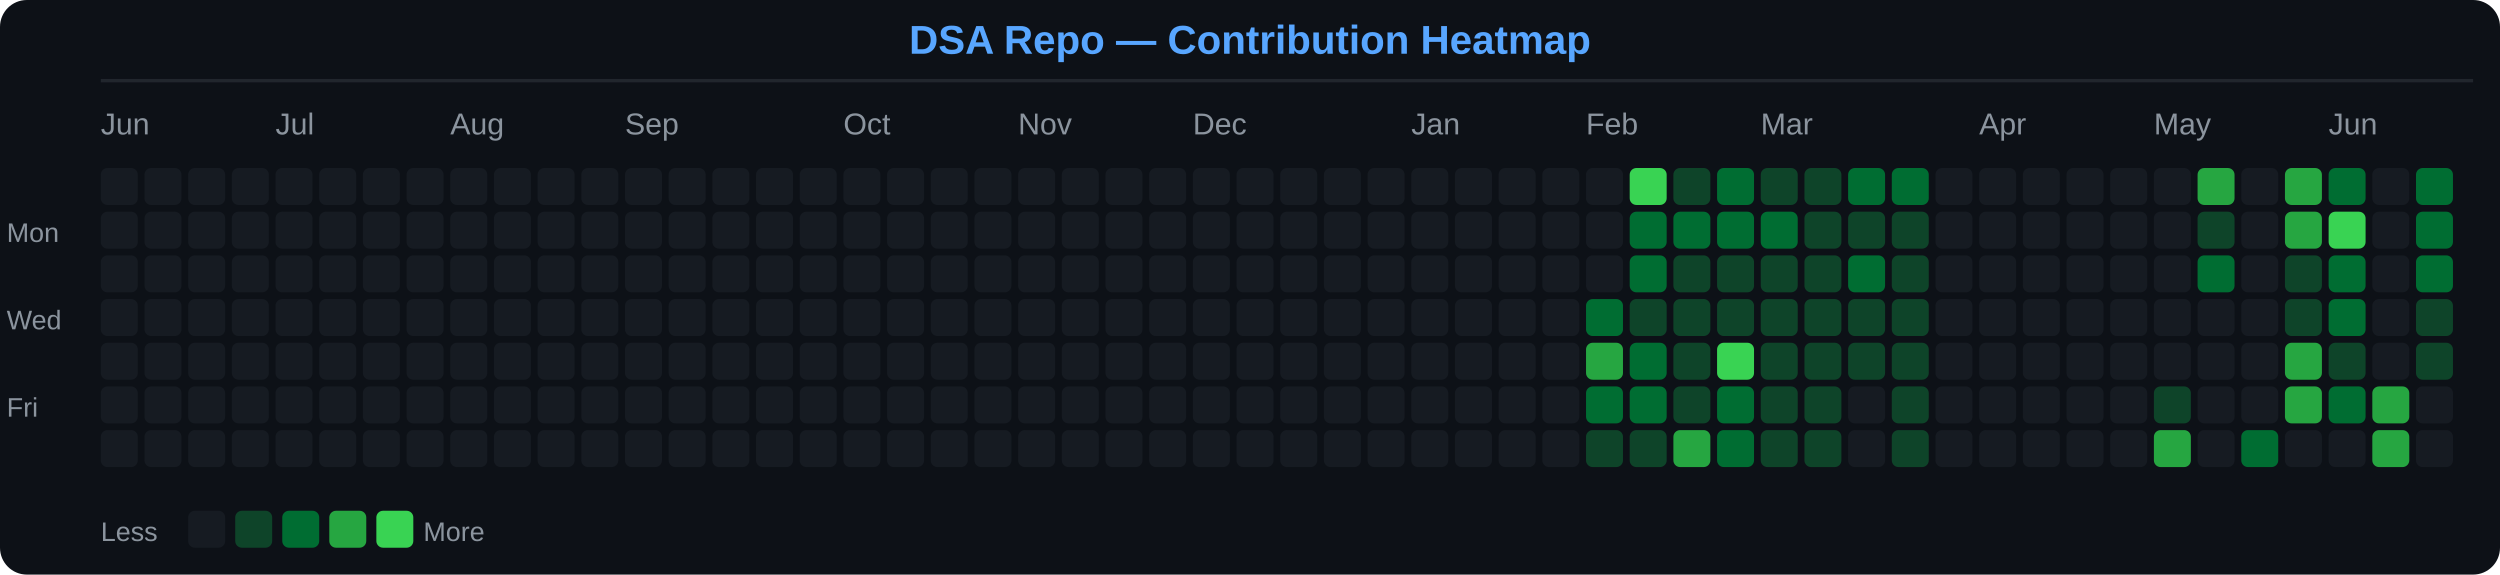
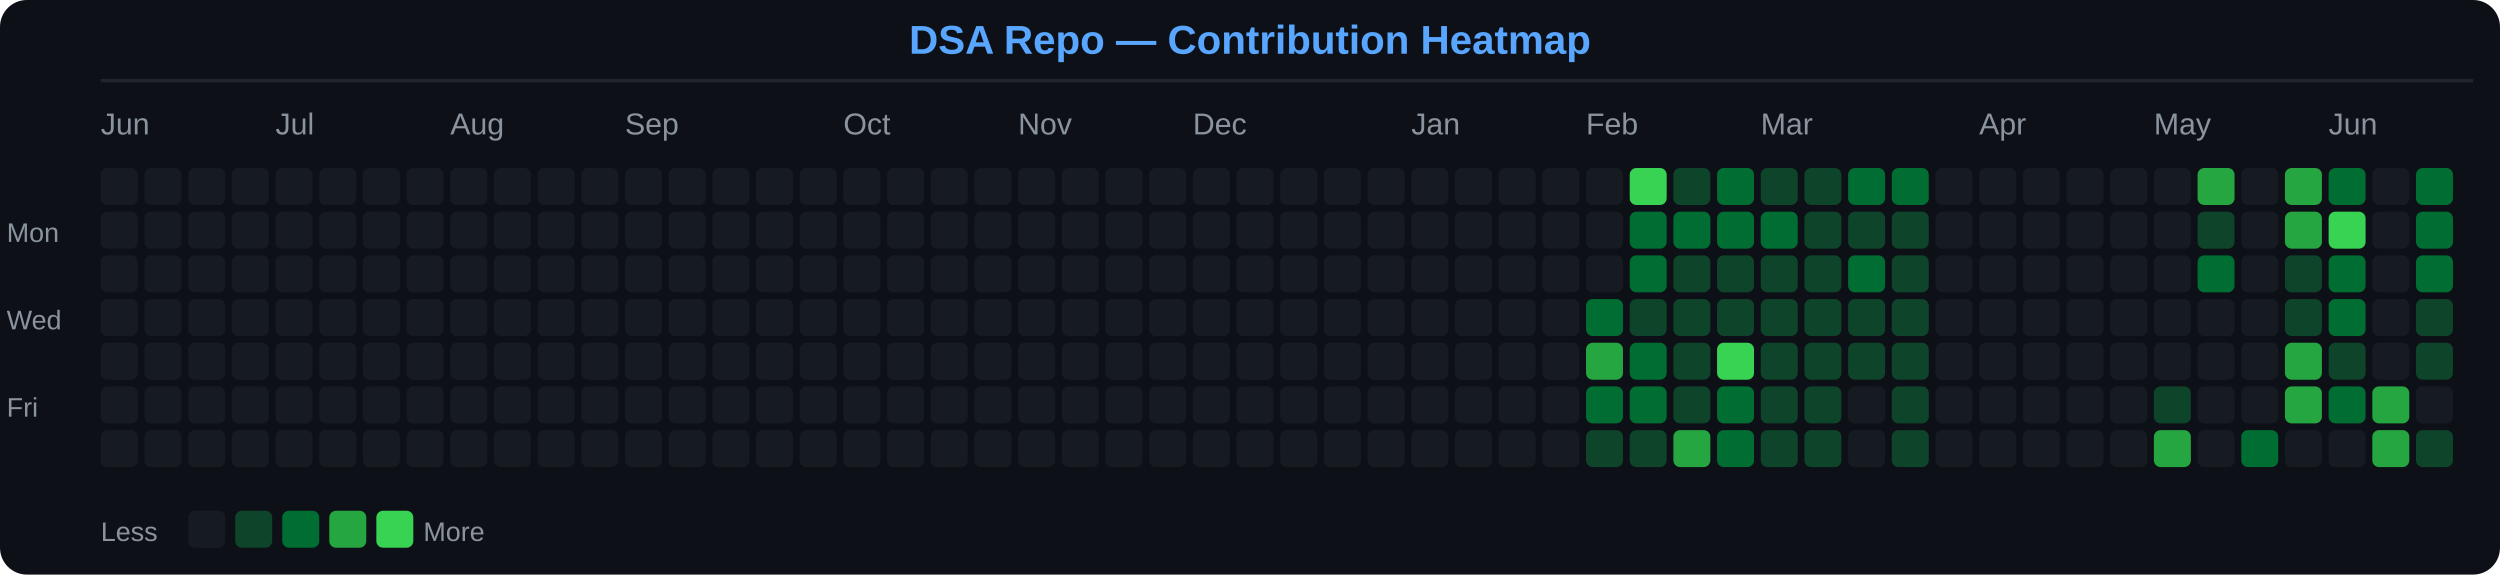
<svg xmlns="http://www.w3.org/2000/svg" width="744" height="171" viewBox="0 0 744 171">
  <rect width="744" height="171" fill="#0d1117" rx="8" />
  <text x="372" y="16" fill="#58a6ff" font-family="Arial,sans-serif" font-size="12" text-anchor="middle" font-weight="bold">DSA Repo — Contribution Heatmap</text>
  <line x1="30" y1="24" x2="736" y2="24" stroke="#21262d" stroke-width="1" />
  <text x="2" y="72" fill="#8b949e" font-family="Arial,sans-serif" font-size="8">Mon</text>
  <text x="2" y="98" fill="#8b949e" font-family="Arial,sans-serif" font-size="8">Wed</text>
  <text x="2" y="124" fill="#8b949e" font-family="Arial,sans-serif" font-size="8">Fri</text>
  <text x="30" y="40" fill="#8b949e" font-family="Arial,sans-serif" font-size="9">Jun</text>
  <rect x="30" y="50" width="11" height="11" rx="2" fill="#161b22" />
  <rect x="30" y="63" width="11" height="11" rx="2" fill="#161b22" />
  <rect x="30" y="76" width="11" height="11" rx="2" fill="#161b22" />
  <rect x="30" y="89" width="11" height="11" rx="2" fill="#161b22" />
  <rect x="30" y="102" width="11" height="11" rx="2" fill="#161b22" />
  <rect x="30" y="115" width="11" height="11" rx="2" fill="#161b22" />
  <rect x="30" y="128" width="11" height="11" rx="2" fill="#161b22" />
  <rect x="43" y="50" width="11" height="11" rx="2" fill="#161b22" />
  <rect x="43" y="63" width="11" height="11" rx="2" fill="#161b22" />
  <rect x="43" y="76" width="11" height="11" rx="2" fill="#161b22" />
  <rect x="43" y="89" width="11" height="11" rx="2" fill="#161b22" />
  <rect x="43" y="102" width="11" height="11" rx="2" fill="#161b22" />
  <rect x="43" y="115" width="11" height="11" rx="2" fill="#161b22" />
  <rect x="43" y="128" width="11" height="11" rx="2" fill="#161b22" />
  <rect x="56" y="50" width="11" height="11" rx="2" fill="#161b22" />
  <rect x="56" y="63" width="11" height="11" rx="2" fill="#161b22" />
  <rect x="56" y="76" width="11" height="11" rx="2" fill="#161b22" />
  <rect x="56" y="89" width="11" height="11" rx="2" fill="#161b22" />
  <rect x="56" y="102" width="11" height="11" rx="2" fill="#161b22" />
  <rect x="56" y="115" width="11" height="11" rx="2" fill="#161b22" />
  <rect x="56" y="128" width="11" height="11" rx="2" fill="#161b22" />
  <rect x="69" y="50" width="11" height="11" rx="2" fill="#161b22" />
  <rect x="69" y="63" width="11" height="11" rx="2" fill="#161b22" />
  <rect x="69" y="76" width="11" height="11" rx="2" fill="#161b22" />
  <rect x="69" y="89" width="11" height="11" rx="2" fill="#161b22" />
  <rect x="69" y="102" width="11" height="11" rx="2" fill="#161b22" />
  <rect x="69" y="115" width="11" height="11" rx="2" fill="#161b22" />
  <rect x="69" y="128" width="11" height="11" rx="2" fill="#161b22" />
  <text x="82" y="40" fill="#8b949e" font-family="Arial,sans-serif" font-size="9">Jul</text>
  <rect x="82" y="50" width="11" height="11" rx="2" fill="#161b22" />
  <rect x="82" y="63" width="11" height="11" rx="2" fill="#161b22" />
  <rect x="82" y="76" width="11" height="11" rx="2" fill="#161b22" />
  <rect x="82" y="89" width="11" height="11" rx="2" fill="#161b22" />
  <rect x="82" y="102" width="11" height="11" rx="2" fill="#161b22" />
  <rect x="82" y="115" width="11" height="11" rx="2" fill="#161b22" />
  <rect x="82" y="128" width="11" height="11" rx="2" fill="#161b22" />
  <rect x="95" y="50" width="11" height="11" rx="2" fill="#161b22" />
  <rect x="95" y="63" width="11" height="11" rx="2" fill="#161b22" />
  <rect x="95" y="76" width="11" height="11" rx="2" fill="#161b22" />
  <rect x="95" y="89" width="11" height="11" rx="2" fill="#161b22" />
  <rect x="95" y="102" width="11" height="11" rx="2" fill="#161b22" />
  <rect x="95" y="115" width="11" height="11" rx="2" fill="#161b22" />
  <rect x="95" y="128" width="11" height="11" rx="2" fill="#161b22" />
  <rect x="108" y="50" width="11" height="11" rx="2" fill="#161b22" />
  <rect x="108" y="63" width="11" height="11" rx="2" fill="#161b22" />
  <rect x="108" y="76" width="11" height="11" rx="2" fill="#161b22" />
  <rect x="108" y="89" width="11" height="11" rx="2" fill="#161b22" />
  <rect x="108" y="102" width="11" height="11" rx="2" fill="#161b22" />
  <rect x="108" y="115" width="11" height="11" rx="2" fill="#161b22" />
  <rect x="108" y="128" width="11" height="11" rx="2" fill="#161b22" />
  <rect x="121" y="50" width="11" height="11" rx="2" fill="#161b22" />
  <rect x="121" y="63" width="11" height="11" rx="2" fill="#161b22" />
  <rect x="121" y="76" width="11" height="11" rx="2" fill="#161b22" />
  <rect x="121" y="89" width="11" height="11" rx="2" fill="#161b22" />
  <rect x="121" y="102" width="11" height="11" rx="2" fill="#161b22" />
  <rect x="121" y="115" width="11" height="11" rx="2" fill="#161b22" />
  <rect x="121" y="128" width="11" height="11" rx="2" fill="#161b22" />
  <text x="134" y="40" fill="#8b949e" font-family="Arial,sans-serif" font-size="9">Aug</text>
  <rect x="134" y="50" width="11" height="11" rx="2" fill="#161b22" />
  <rect x="134" y="63" width="11" height="11" rx="2" fill="#161b22" />
  <rect x="134" y="76" width="11" height="11" rx="2" fill="#161b22" />
  <rect x="134" y="89" width="11" height="11" rx="2" fill="#161b22" />
  <rect x="134" y="102" width="11" height="11" rx="2" fill="#161b22" />
  <rect x="134" y="115" width="11" height="11" rx="2" fill="#161b22" />
  <rect x="134" y="128" width="11" height="11" rx="2" fill="#161b22" />
  <rect x="147" y="50" width="11" height="11" rx="2" fill="#161b22" />
  <rect x="147" y="63" width="11" height="11" rx="2" fill="#161b22" />
  <rect x="147" y="76" width="11" height="11" rx="2" fill="#161b22" />
  <rect x="147" y="89" width="11" height="11" rx="2" fill="#161b22" />
  <rect x="147" y="102" width="11" height="11" rx="2" fill="#161b22" />
  <rect x="147" y="115" width="11" height="11" rx="2" fill="#161b22" />
  <rect x="147" y="128" width="11" height="11" rx="2" fill="#161b22" />
  <rect x="160" y="50" width="11" height="11" rx="2" fill="#161b22" />
  <rect x="160" y="63" width="11" height="11" rx="2" fill="#161b22" />
  <rect x="160" y="76" width="11" height="11" rx="2" fill="#161b22" />
  <rect x="160" y="89" width="11" height="11" rx="2" fill="#161b22" />
  <rect x="160" y="102" width="11" height="11" rx="2" fill="#161b22" />
  <rect x="160" y="115" width="11" height="11" rx="2" fill="#161b22" />
  <rect x="160" y="128" width="11" height="11" rx="2" fill="#161b22" />
  <rect x="173" y="50" width="11" height="11" rx="2" fill="#161b22" />
  <rect x="173" y="63" width="11" height="11" rx="2" fill="#161b22" />
  <rect x="173" y="76" width="11" height="11" rx="2" fill="#161b22" />
  <rect x="173" y="89" width="11" height="11" rx="2" fill="#161b22" />
  <rect x="173" y="102" width="11" height="11" rx="2" fill="#161b22" />
  <rect x="173" y="115" width="11" height="11" rx="2" fill="#161b22" />
  <rect x="173" y="128" width="11" height="11" rx="2" fill="#161b22" />
  <text x="186" y="40" fill="#8b949e" font-family="Arial,sans-serif" font-size="9">Sep</text>
  <rect x="186" y="50" width="11" height="11" rx="2" fill="#161b22" />
  <rect x="186" y="63" width="11" height="11" rx="2" fill="#161b22" />
  <rect x="186" y="76" width="11" height="11" rx="2" fill="#161b22" />
  <rect x="186" y="89" width="11" height="11" rx="2" fill="#161b22" />
  <rect x="186" y="102" width="11" height="11" rx="2" fill="#161b22" />
  <rect x="186" y="115" width="11" height="11" rx="2" fill="#161b22" />
  <rect x="186" y="128" width="11" height="11" rx="2" fill="#161b22" />
  <rect x="199" y="50" width="11" height="11" rx="2" fill="#161b22" />
  <rect x="199" y="63" width="11" height="11" rx="2" fill="#161b22" />
  <rect x="199" y="76" width="11" height="11" rx="2" fill="#161b22" />
  <rect x="199" y="89" width="11" height="11" rx="2" fill="#161b22" />
  <rect x="199" y="102" width="11" height="11" rx="2" fill="#161b22" />
  <rect x="199" y="115" width="11" height="11" rx="2" fill="#161b22" />
  <rect x="199" y="128" width="11" height="11" rx="2" fill="#161b22" />
  <rect x="212" y="50" width="11" height="11" rx="2" fill="#161b22" />
  <rect x="212" y="63" width="11" height="11" rx="2" fill="#161b22" />
  <rect x="212" y="76" width="11" height="11" rx="2" fill="#161b22" />
  <rect x="212" y="89" width="11" height="11" rx="2" fill="#161b22" />
  <rect x="212" y="102" width="11" height="11" rx="2" fill="#161b22" />
  <rect x="212" y="115" width="11" height="11" rx="2" fill="#161b22" />
  <rect x="212" y="128" width="11" height="11" rx="2" fill="#161b22" />
  <rect x="225" y="50" width="11" height="11" rx="2" fill="#161b22" />
  <rect x="225" y="63" width="11" height="11" rx="2" fill="#161b22" />
  <rect x="225" y="76" width="11" height="11" rx="2" fill="#161b22" />
  <rect x="225" y="89" width="11" height="11" rx="2" fill="#161b22" />
  <rect x="225" y="102" width="11" height="11" rx="2" fill="#161b22" />
  <rect x="225" y="115" width="11" height="11" rx="2" fill="#161b22" />
  <rect x="225" y="128" width="11" height="11" rx="2" fill="#161b22" />
  <rect x="238" y="50" width="11" height="11" rx="2" fill="#161b22" />
  <rect x="238" y="63" width="11" height="11" rx="2" fill="#161b22" />
  <rect x="238" y="76" width="11" height="11" rx="2" fill="#161b22" />
  <rect x="238" y="89" width="11" height="11" rx="2" fill="#161b22" />
  <rect x="238" y="102" width="11" height="11" rx="2" fill="#161b22" />
  <rect x="238" y="115" width="11" height="11" rx="2" fill="#161b22" />
  <rect x="238" y="128" width="11" height="11" rx="2" fill="#161b22" />
  <text x="251" y="40" fill="#8b949e" font-family="Arial,sans-serif" font-size="9">Oct</text>
  <rect x="251" y="50" width="11" height="11" rx="2" fill="#161b22" />
  <rect x="251" y="63" width="11" height="11" rx="2" fill="#161b22" />
  <rect x="251" y="76" width="11" height="11" rx="2" fill="#161b22" />
  <rect x="251" y="89" width="11" height="11" rx="2" fill="#161b22" />
  <rect x="251" y="102" width="11" height="11" rx="2" fill="#161b22" />
  <rect x="251" y="115" width="11" height="11" rx="2" fill="#161b22" />
  <rect x="251" y="128" width="11" height="11" rx="2" fill="#161b22" />
  <rect x="264" y="50" width="11" height="11" rx="2" fill="#161b22" />
  <rect x="264" y="63" width="11" height="11" rx="2" fill="#161b22" />
  <rect x="264" y="76" width="11" height="11" rx="2" fill="#161b22" />
  <rect x="264" y="89" width="11" height="11" rx="2" fill="#161b22" />
  <rect x="264" y="102" width="11" height="11" rx="2" fill="#161b22" />
  <rect x="264" y="115" width="11" height="11" rx="2" fill="#161b22" />
  <rect x="264" y="128" width="11" height="11" rx="2" fill="#161b22" />
  <rect x="277" y="50" width="11" height="11" rx="2" fill="#161b22" />
  <rect x="277" y="63" width="11" height="11" rx="2" fill="#161b22" />
  <rect x="277" y="76" width="11" height="11" rx="2" fill="#161b22" />
  <rect x="277" y="89" width="11" height="11" rx="2" fill="#161b22" />
  <rect x="277" y="102" width="11" height="11" rx="2" fill="#161b22" />
  <rect x="277" y="115" width="11" height="11" rx="2" fill="#161b22" />
  <rect x="277" y="128" width="11" height="11" rx="2" fill="#161b22" />
  <rect x="290" y="50" width="11" height="11" rx="2" fill="#161b22" />
  <rect x="290" y="63" width="11" height="11" rx="2" fill="#161b22" />
  <rect x="290" y="76" width="11" height="11" rx="2" fill="#161b22" />
  <rect x="290" y="89" width="11" height="11" rx="2" fill="#161b22" />
  <rect x="290" y="102" width="11" height="11" rx="2" fill="#161b22" />
  <rect x="290" y="115" width="11" height="11" rx="2" fill="#161b22" />
  <rect x="290" y="128" width="11" height="11" rx="2" fill="#161b22" />
  <text x="303" y="40" fill="#8b949e" font-family="Arial,sans-serif" font-size="9">Nov</text>
  <rect x="303" y="50" width="11" height="11" rx="2" fill="#161b22" />
  <rect x="303" y="63" width="11" height="11" rx="2" fill="#161b22" />
  <rect x="303" y="76" width="11" height="11" rx="2" fill="#161b22" />
  <rect x="303" y="89" width="11" height="11" rx="2" fill="#161b22" />
  <rect x="303" y="102" width="11" height="11" rx="2" fill="#161b22" />
  <rect x="303" y="115" width="11" height="11" rx="2" fill="#161b22" />
  <rect x="303" y="128" width="11" height="11" rx="2" fill="#161b22" />
  <rect x="316" y="50" width="11" height="11" rx="2" fill="#161b22" />
  <rect x="316" y="63" width="11" height="11" rx="2" fill="#161b22" />
  <rect x="316" y="76" width="11" height="11" rx="2" fill="#161b22" />
  <rect x="316" y="89" width="11" height="11" rx="2" fill="#161b22" />
  <rect x="316" y="102" width="11" height="11" rx="2" fill="#161b22" />
  <rect x="316" y="115" width="11" height="11" rx="2" fill="#161b22" />
  <rect x="316" y="128" width="11" height="11" rx="2" fill="#161b22" />
  <rect x="329" y="50" width="11" height="11" rx="2" fill="#161b22" />
  <rect x="329" y="63" width="11" height="11" rx="2" fill="#161b22" />
  <rect x="329" y="76" width="11" height="11" rx="2" fill="#161b22" />
  <rect x="329" y="89" width="11" height="11" rx="2" fill="#161b22" />
  <rect x="329" y="102" width="11" height="11" rx="2" fill="#161b22" />
  <rect x="329" y="115" width="11" height="11" rx="2" fill="#161b22" />
  <rect x="329" y="128" width="11" height="11" rx="2" fill="#161b22" />
  <rect x="342" y="50" width="11" height="11" rx="2" fill="#161b22" />
  <rect x="342" y="63" width="11" height="11" rx="2" fill="#161b22" />
  <rect x="342" y="76" width="11" height="11" rx="2" fill="#161b22" />
  <rect x="342" y="89" width="11" height="11" rx="2" fill="#161b22" />
  <rect x="342" y="102" width="11" height="11" rx="2" fill="#161b22" />
  <rect x="342" y="115" width="11" height="11" rx="2" fill="#161b22" />
  <rect x="342" y="128" width="11" height="11" rx="2" fill="#161b22" />
  <text x="355" y="40" fill="#8b949e" font-family="Arial,sans-serif" font-size="9">Dec</text>
  <rect x="355" y="50" width="11" height="11" rx="2" fill="#161b22" />
  <rect x="355" y="63" width="11" height="11" rx="2" fill="#161b22" />
  <rect x="355" y="76" width="11" height="11" rx="2" fill="#161b22" />
  <rect x="355" y="89" width="11" height="11" rx="2" fill="#161b22" />
  <rect x="355" y="102" width="11" height="11" rx="2" fill="#161b22" />
  <rect x="355" y="115" width="11" height="11" rx="2" fill="#161b22" />
  <rect x="355" y="128" width="11" height="11" rx="2" fill="#161b22" />
  <rect x="368" y="50" width="11" height="11" rx="2" fill="#161b22" />
  <rect x="368" y="63" width="11" height="11" rx="2" fill="#161b22" />
  <rect x="368" y="76" width="11" height="11" rx="2" fill="#161b22" />
  <rect x="368" y="89" width="11" height="11" rx="2" fill="#161b22" />
  <rect x="368" y="102" width="11" height="11" rx="2" fill="#161b22" />
  <rect x="368" y="115" width="11" height="11" rx="2" fill="#161b22" />
  <rect x="368" y="128" width="11" height="11" rx="2" fill="#161b22" />
  <rect x="381" y="50" width="11" height="11" rx="2" fill="#161b22" />
  <rect x="381" y="63" width="11" height="11" rx="2" fill="#161b22" />
  <rect x="381" y="76" width="11" height="11" rx="2" fill="#161b22" />
  <rect x="381" y="89" width="11" height="11" rx="2" fill="#161b22" />
  <rect x="381" y="102" width="11" height="11" rx="2" fill="#161b22" />
  <rect x="381" y="115" width="11" height="11" rx="2" fill="#161b22" />
  <rect x="381" y="128" width="11" height="11" rx="2" fill="#161b22" />
  <rect x="394" y="50" width="11" height="11" rx="2" fill="#161b22" />
  <rect x="394" y="63" width="11" height="11" rx="2" fill="#161b22" />
  <rect x="394" y="76" width="11" height="11" rx="2" fill="#161b22" />
  <rect x="394" y="89" width="11" height="11" rx="2" fill="#161b22" />
  <rect x="394" y="102" width="11" height="11" rx="2" fill="#161b22" />
  <rect x="394" y="115" width="11" height="11" rx="2" fill="#161b22" />
  <rect x="394" y="128" width="11" height="11" rx="2" fill="#161b22" />
  <rect x="407" y="50" width="11" height="11" rx="2" fill="#161b22" />
  <rect x="407" y="63" width="11" height="11" rx="2" fill="#161b22" />
  <rect x="407" y="76" width="11" height="11" rx="2" fill="#161b22" />
  <rect x="407" y="89" width="11" height="11" rx="2" fill="#161b22" />
  <rect x="407" y="102" width="11" height="11" rx="2" fill="#161b22" />
  <rect x="407" y="115" width="11" height="11" rx="2" fill="#161b22" />
  <rect x="407" y="128" width="11" height="11" rx="2" fill="#161b22" />
  <text x="420" y="40" fill="#8b949e" font-family="Arial,sans-serif" font-size="9">Jan</text>
  <rect x="420" y="50" width="11" height="11" rx="2" fill="#161b22" />
  <rect x="420" y="63" width="11" height="11" rx="2" fill="#161b22" />
  <rect x="420" y="76" width="11" height="11" rx="2" fill="#161b22" />
  <rect x="420" y="89" width="11" height="11" rx="2" fill="#161b22" />
  <rect x="420" y="102" width="11" height="11" rx="2" fill="#161b22" />
  <rect x="420" y="115" width="11" height="11" rx="2" fill="#161b22" />
  <rect x="420" y="128" width="11" height="11" rx="2" fill="#161b22" />
  <rect x="433" y="50" width="11" height="11" rx="2" fill="#161b22" />
  <rect x="433" y="63" width="11" height="11" rx="2" fill="#161b22" />
  <rect x="433" y="76" width="11" height="11" rx="2" fill="#161b22" />
  <rect x="433" y="89" width="11" height="11" rx="2" fill="#161b22" />
  <rect x="433" y="102" width="11" height="11" rx="2" fill="#161b22" />
  <rect x="433" y="115" width="11" height="11" rx="2" fill="#161b22" />
  <rect x="433" y="128" width="11" height="11" rx="2" fill="#161b22" />
  <rect x="446" y="50" width="11" height="11" rx="2" fill="#161b22" />
  <rect x="446" y="63" width="11" height="11" rx="2" fill="#161b22" />
  <rect x="446" y="76" width="11" height="11" rx="2" fill="#161b22" />
  <rect x="446" y="89" width="11" height="11" rx="2" fill="#161b22" />
  <rect x="446" y="102" width="11" height="11" rx="2" fill="#161b22" />
  <rect x="446" y="115" width="11" height="11" rx="2" fill="#161b22" />
  <rect x="446" y="128" width="11" height="11" rx="2" fill="#161b22" />
  <rect x="459" y="50" width="11" height="11" rx="2" fill="#161b22" />
  <rect x="459" y="63" width="11" height="11" rx="2" fill="#161b22" />
  <rect x="459" y="76" width="11" height="11" rx="2" fill="#161b22" />
  <rect x="459" y="89" width="11" height="11" rx="2" fill="#161b22" />
  <rect x="459" y="102" width="11" height="11" rx="2" fill="#161b22" />
  <rect x="459" y="115" width="11" height="11" rx="2" fill="#161b22" />
  <rect x="459" y="128" width="11" height="11" rx="2" fill="#161b22" />
  <text x="472" y="40" fill="#8b949e" font-family="Arial,sans-serif" font-size="9">Feb</text>
  <rect x="472" y="50" width="11" height="11" rx="2" fill="#161b22" />
  <rect x="472" y="63" width="11" height="11" rx="2" fill="#161b22" />
  <rect x="472" y="76" width="11" height="11" rx="2" fill="#161b22" />
  <rect x="472" y="89" width="11" height="11" rx="2" fill="#006d32" />
  <rect x="472" y="102" width="11" height="11" rx="2" fill="#26a641" />
  <rect x="472" y="115" width="11" height="11" rx="2" fill="#006d32" />
  <rect x="472" y="128" width="11" height="11" rx="2" fill="#0e4429" />
  <rect x="485" y="50" width="11" height="11" rx="2" fill="#39d353" />
  <rect x="485" y="63" width="11" height="11" rx="2" fill="#006d32" />
  <rect x="485" y="76" width="11" height="11" rx="2" fill="#006d32" />
  <rect x="485" y="89" width="11" height="11" rx="2" fill="#0e4429" />
  <rect x="485" y="102" width="11" height="11" rx="2" fill="#006d32" />
  <rect x="485" y="115" width="11" height="11" rx="2" fill="#006d32" />
  <rect x="485" y="128" width="11" height="11" rx="2" fill="#0e4429" />
  <rect x="498" y="50" width="11" height="11" rx="2" fill="#0e4429" />
  <rect x="498" y="63" width="11" height="11" rx="2" fill="#006d32" />
  <rect x="498" y="76" width="11" height="11" rx="2" fill="#0e4429" />
  <rect x="498" y="89" width="11" height="11" rx="2" fill="#0e4429" />
  <rect x="498" y="102" width="11" height="11" rx="2" fill="#0e4429" />
  <rect x="498" y="115" width="11" height="11" rx="2" fill="#0e4429" />
  <rect x="498" y="128" width="11" height="11" rx="2" fill="#26a641" />
  <rect x="511" y="50" width="11" height="11" rx="2" fill="#006d32" />
  <rect x="511" y="63" width="11" height="11" rx="2" fill="#006d32" />
  <rect x="511" y="76" width="11" height="11" rx="2" fill="#0e4429" />
  <rect x="511" y="89" width="11" height="11" rx="2" fill="#0e4429" />
  <rect x="511" y="102" width="11" height="11" rx="2" fill="#39d353" />
  <rect x="511" y="115" width="11" height="11" rx="2" fill="#006d32" />
  <rect x="511" y="128" width="11" height="11" rx="2" fill="#006d32" />
  <text x="524" y="40" fill="#8b949e" font-family="Arial,sans-serif" font-size="9">Mar</text>
  <rect x="524" y="50" width="11" height="11" rx="2" fill="#0e4429" />
  <rect x="524" y="63" width="11" height="11" rx="2" fill="#006d32" />
  <rect x="524" y="76" width="11" height="11" rx="2" fill="#0e4429" />
  <rect x="524" y="89" width="11" height="11" rx="2" fill="#0e4429" />
  <rect x="524" y="102" width="11" height="11" rx="2" fill="#0e4429" />
  <rect x="524" y="115" width="11" height="11" rx="2" fill="#0e4429" />
  <rect x="524" y="128" width="11" height="11" rx="2" fill="#0e4429" />
  <rect x="537" y="50" width="11" height="11" rx="2" fill="#0e4429" />
  <rect x="537" y="63" width="11" height="11" rx="2" fill="#0e4429" />
  <rect x="537" y="76" width="11" height="11" rx="2" fill="#0e4429" />
  <rect x="537" y="89" width="11" height="11" rx="2" fill="#0e4429" />
  <rect x="537" y="102" width="11" height="11" rx="2" fill="#0e4429" />
  <rect x="537" y="115" width="11" height="11" rx="2" fill="#0e4429" />
  <rect x="537" y="128" width="11" height="11" rx="2" fill="#0e4429" />
  <rect x="550" y="50" width="11" height="11" rx="2" fill="#006d32" />
  <rect x="550" y="63" width="11" height="11" rx="2" fill="#0e4429" />
  <rect x="550" y="76" width="11" height="11" rx="2" fill="#006d32" />
  <rect x="550" y="89" width="11" height="11" rx="2" fill="#0e4429" />
  <rect x="550" y="102" width="11" height="11" rx="2" fill="#0e4429" />
  <rect x="550" y="115" width="11" height="11" rx="2" fill="#161b22" />
  <rect x="550" y="128" width="11" height="11" rx="2" fill="#161b22" />
  <rect x="563" y="50" width="11" height="11" rx="2" fill="#006d32" />
  <rect x="563" y="63" width="11" height="11" rx="2" fill="#0e4429" />
  <rect x="563" y="76" width="11" height="11" rx="2" fill="#0e4429" />
  <rect x="563" y="89" width="11" height="11" rx="2" fill="#0e4429" />
  <rect x="563" y="102" width="11" height="11" rx="2" fill="#0e4429" />
  <rect x="563" y="115" width="11" height="11" rx="2" fill="#0e4429" />
  <rect x="563" y="128" width="11" height="11" rx="2" fill="#0e4429" />
  <rect x="576" y="50" width="11" height="11" rx="2" fill="#161b22" />
  <rect x="576" y="63" width="11" height="11" rx="2" fill="#161b22" />
  <rect x="576" y="76" width="11" height="11" rx="2" fill="#161b22" />
  <rect x="576" y="89" width="11" height="11" rx="2" fill="#161b22" />
  <rect x="576" y="102" width="11" height="11" rx="2" fill="#161b22" />
  <rect x="576" y="115" width="11" height="11" rx="2" fill="#161b22" />
  <rect x="576" y="128" width="11" height="11" rx="2" fill="#161b22" />
  <text x="589" y="40" fill="#8b949e" font-family="Arial,sans-serif" font-size="9">Apr</text>
  <rect x="589" y="50" width="11" height="11" rx="2" fill="#161b22" />
  <rect x="589" y="63" width="11" height="11" rx="2" fill="#161b22" />
  <rect x="589" y="76" width="11" height="11" rx="2" fill="#161b22" />
  <rect x="589" y="89" width="11" height="11" rx="2" fill="#161b22" />
  <rect x="589" y="102" width="11" height="11" rx="2" fill="#161b22" />
  <rect x="589" y="115" width="11" height="11" rx="2" fill="#161b22" />
  <rect x="589" y="128" width="11" height="11" rx="2" fill="#161b22" />
  <rect x="602" y="50" width="11" height="11" rx="2" fill="#161b22" />
  <rect x="602" y="63" width="11" height="11" rx="2" fill="#161b22" />
  <rect x="602" y="76" width="11" height="11" rx="2" fill="#161b22" />
  <rect x="602" y="89" width="11" height="11" rx="2" fill="#161b22" />
  <rect x="602" y="102" width="11" height="11" rx="2" fill="#161b22" />
  <rect x="602" y="115" width="11" height="11" rx="2" fill="#161b22" />
  <rect x="602" y="128" width="11" height="11" rx="2" fill="#161b22" />
  <rect x="615" y="50" width="11" height="11" rx="2" fill="#161b22" />
  <rect x="615" y="63" width="11" height="11" rx="2" fill="#161b22" />
  <rect x="615" y="76" width="11" height="11" rx="2" fill="#161b22" />
  <rect x="615" y="89" width="11" height="11" rx="2" fill="#161b22" />
  <rect x="615" y="102" width="11" height="11" rx="2" fill="#161b22" />
  <rect x="615" y="115" width="11" height="11" rx="2" fill="#161b22" />
  <rect x="615" y="128" width="11" height="11" rx="2" fill="#161b22" />
  <rect x="628" y="50" width="11" height="11" rx="2" fill="#161b22" />
  <rect x="628" y="63" width="11" height="11" rx="2" fill="#161b22" />
  <rect x="628" y="76" width="11" height="11" rx="2" fill="#161b22" />
  <rect x="628" y="89" width="11" height="11" rx="2" fill="#161b22" />
  <rect x="628" y="102" width="11" height="11" rx="2" fill="#161b22" />
  <rect x="628" y="115" width="11" height="11" rx="2" fill="#161b22" />
  <rect x="628" y="128" width="11" height="11" rx="2" fill="#161b22" />
  <text x="641" y="40" fill="#8b949e" font-family="Arial,sans-serif" font-size="9">May</text>
  <rect x="641" y="50" width="11" height="11" rx="2" fill="#161b22" />
  <rect x="641" y="63" width="11" height="11" rx="2" fill="#161b22" />
  <rect x="641" y="76" width="11" height="11" rx="2" fill="#161b22" />
  <rect x="641" y="89" width="11" height="11" rx="2" fill="#161b22" />
  <rect x="641" y="102" width="11" height="11" rx="2" fill="#161b22" />
  <rect x="641" y="115" width="11" height="11" rx="2" fill="#0e4429" />
  <rect x="641" y="128" width="11" height="11" rx="2" fill="#26a641" />
  <rect x="654" y="50" width="11" height="11" rx="2" fill="#26a641" />
  <rect x="654" y="63" width="11" height="11" rx="2" fill="#0e4429" />
  <rect x="654" y="76" width="11" height="11" rx="2" fill="#006d32" />
  <rect x="654" y="89" width="11" height="11" rx="2" fill="#161b22" />
  <rect x="654" y="102" width="11" height="11" rx="2" fill="#161b22" />
  <rect x="654" y="115" width="11" height="11" rx="2" fill="#161b22" />
  <rect x="654" y="128" width="11" height="11" rx="2" fill="#161b22" />
  <rect x="667" y="50" width="11" height="11" rx="2" fill="#161b22" />
  <rect x="667" y="63" width="11" height="11" rx="2" fill="#161b22" />
  <rect x="667" y="76" width="11" height="11" rx="2" fill="#161b22" />
  <rect x="667" y="89" width="11" height="11" rx="2" fill="#161b22" />
  <rect x="667" y="102" width="11" height="11" rx="2" fill="#161b22" />
  <rect x="667" y="115" width="11" height="11" rx="2" fill="#161b22" />
  <rect x="667" y="128" width="11" height="11" rx="2" fill="#006d32" />
  <rect x="680" y="50" width="11" height="11" rx="2" fill="#26a641" />
  <rect x="680" y="63" width="11" height="11" rx="2" fill="#26a641" />
  <rect x="680" y="76" width="11" height="11" rx="2" fill="#0e4429" />
  <rect x="680" y="89" width="11" height="11" rx="2" fill="#0e4429" />
  <rect x="680" y="102" width="11" height="11" rx="2" fill="#26a641" />
  <rect x="680" y="115" width="11" height="11" rx="2" fill="#26a641" />
  <rect x="680" y="128" width="11" height="11" rx="2" fill="#161b22" />
  <text x="693" y="40" fill="#8b949e" font-family="Arial,sans-serif" font-size="9">Jun</text>
  <rect x="693" y="50" width="11" height="11" rx="2" fill="#006d32" />
  <rect x="693" y="63" width="11" height="11" rx="2" fill="#39d353" />
  <rect x="693" y="76" width="11" height="11" rx="2" fill="#006d32" />
  <rect x="693" y="89" width="11" height="11" rx="2" fill="#006d32" />
  <rect x="693" y="102" width="11" height="11" rx="2" fill="#0e4429" />
  <rect x="693" y="115" width="11" height="11" rx="2" fill="#006d32" />
  <rect x="693" y="128" width="11" height="11" rx="2" fill="#161b22" />
  <rect x="706" y="50" width="11" height="11" rx="2" fill="#161b22" />
  <rect x="706" y="63" width="11" height="11" rx="2" fill="#161b22" />
  <rect x="706" y="76" width="11" height="11" rx="2" fill="#161b22" />
  <rect x="706" y="89" width="11" height="11" rx="2" fill="#161b22" />
  <rect x="706" y="102" width="11" height="11" rx="2" fill="#161b22" />
  <rect x="706" y="115" width="11" height="11" rx="2" fill="#26a641" />
  <rect x="706" y="128" width="11" height="11" rx="2" fill="#26a641" />
  <rect x="719" y="50" width="11" height="11" rx="2" fill="#006d32" />
  <rect x="719" y="63" width="11" height="11" rx="2" fill="#006d32" />
  <rect x="719" y="76" width="11" height="11" rx="2" fill="#006d32" />
  <rect x="719" y="89" width="11" height="11" rx="2" fill="#0e4429" />
  <rect x="719" y="102" width="11" height="11" rx="2" fill="#0e4429" />
  <rect x="719" y="115" width="11" height="11" rx="2" fill="#161b22" />
-   <rect x="719" y="128" width="11" height="11" rx="2" fill="#161b22" />
+   <rect x="719" y="128" width="11" height="11" rx="2" fill="#0e4429" />
  <text x="30" y="161" fill="#8b949e" font-family="Arial,sans-serif" font-size="8">Less</text>
  <rect x="56" y="152" width="11" height="11" rx="2" fill="#161b22" />
  <rect x="70" y="152" width="11" height="11" rx="2" fill="#0e4429" />
  <rect x="84" y="152" width="11" height="11" rx="2" fill="#006d32" />
  <rect x="98" y="152" width="11" height="11" rx="2" fill="#26a641" />
  <rect x="112" y="152" width="11" height="11" rx="2" fill="#39d353" />
  <text x="126" y="161" fill="#8b949e" font-family="Arial,sans-serif" font-size="8">More</text>
</svg>
